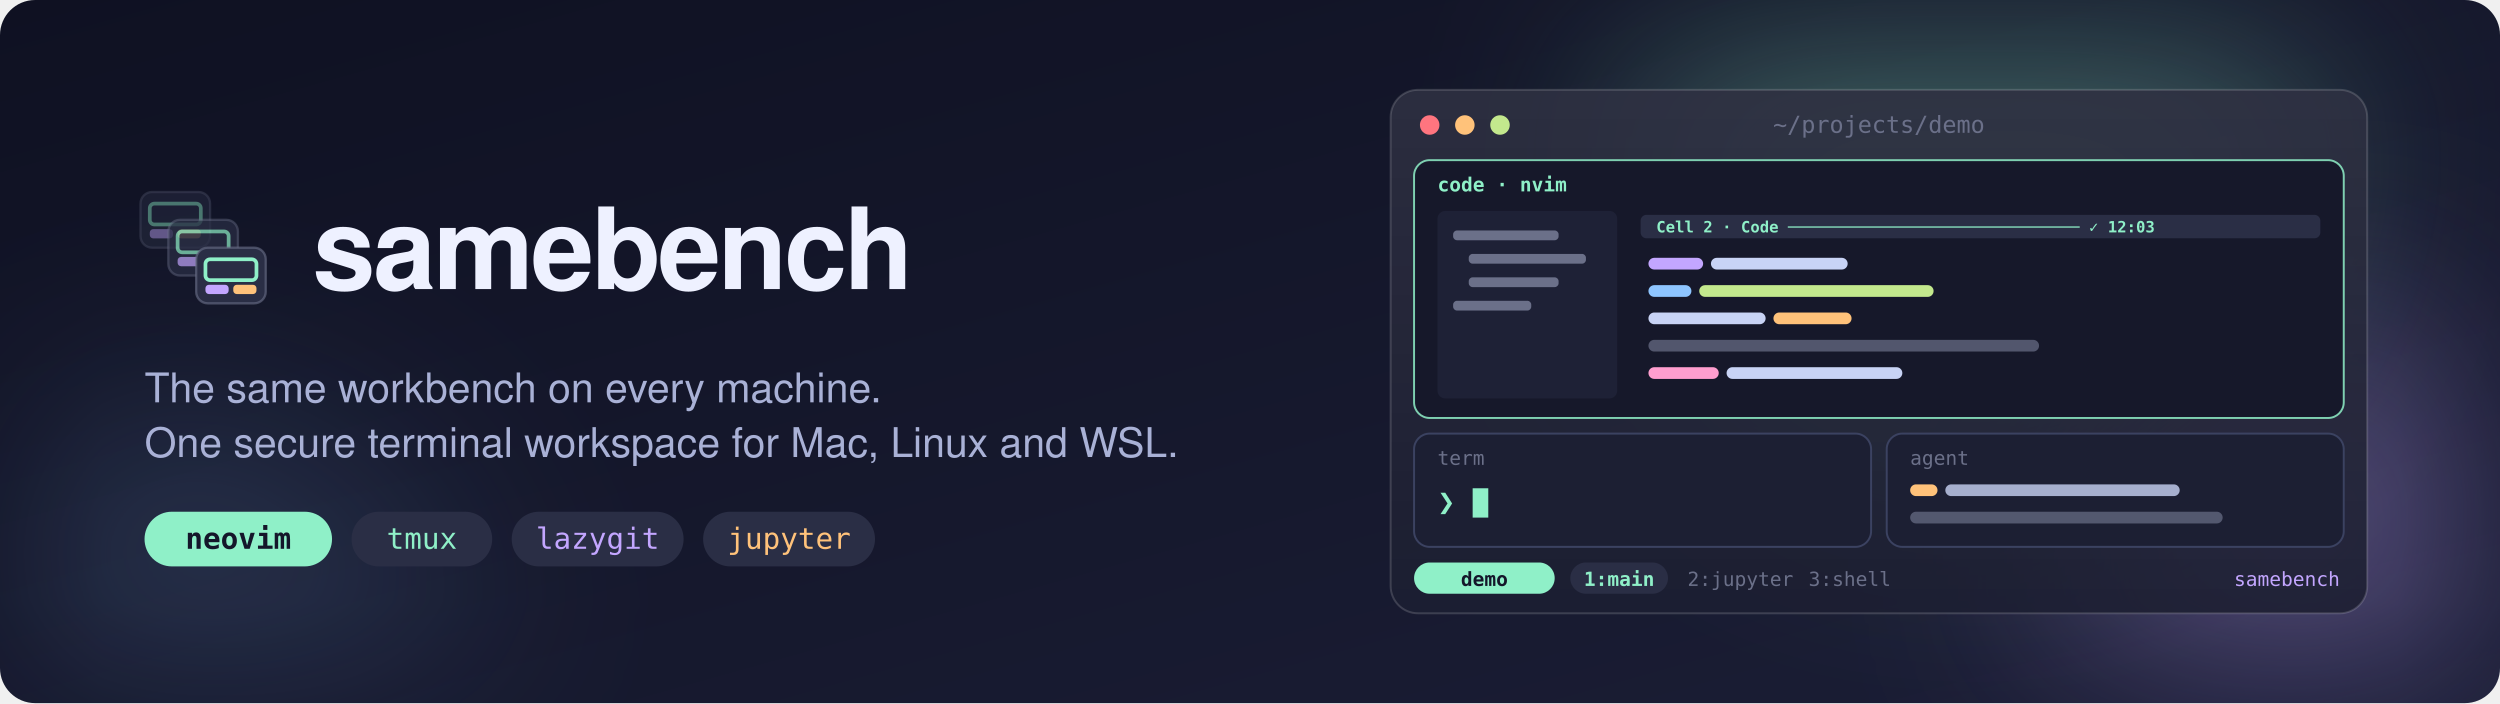
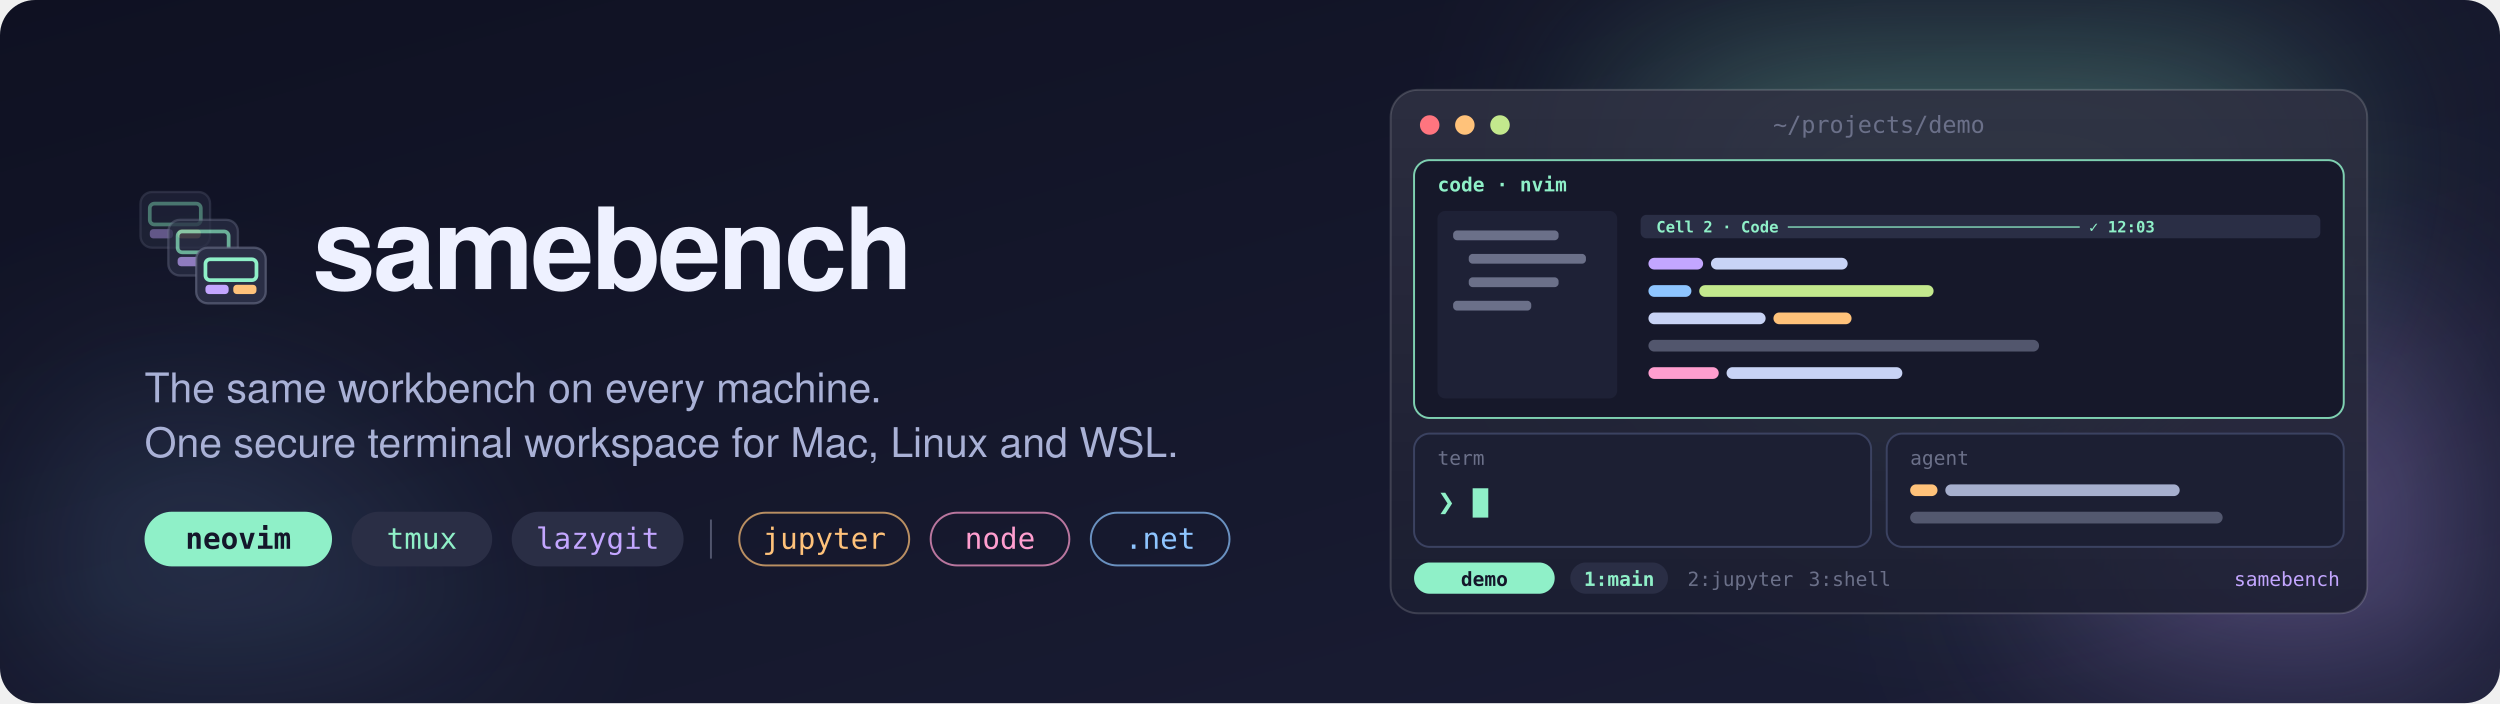
<svg xmlns="http://www.w3.org/2000/svg" width="1280" height="360" viewBox="0 0 1280 360" role="img" aria-labelledby="t d">
  <defs>
    <linearGradient id="bg" x1="0" y1="0" x2="1" y2="1">
      <stop offset="0" stop-color="#0f1122" />
      <stop offset="1" stop-color="#1b1e36" />
    </linearGradient>
    <filter id="blur" x="-50%" y="-50%" width="200%" height="200%">
      <feGaussianBlur stdDeviation="55" />
    </filter>
    <linearGradient id="glass" x1="0" y1="0" x2="0" y2="1">
      <stop offset="0" stop-color="#ffffff" stop-opacity="0.10" />
      <stop offset="1" stop-color="#ffffff" stop-opacity="0.03" />
    </linearGradient>
    <clipPath id="frame">
      <rect width="1280" height="360" rx="18" />
    </clipPath>
    <clipPath id="typed">
      <rect x="0" y="0" width="0" height="20">
        <animate attributeName="width" dur="7s" repeatCount="indefinite" calcMode="discrete" values="0;9;18;27;36;45;54;54;54;0" keyTimes="0;0.1;0.16;0.22;0.28;0.34;0.4;0.7;0.95;1" />
      </rect>
    </clipPath>
  </defs>
  <g clip-path="url(#frame)">
    <rect width="1280" height="360" fill="url(#bg)" />
    <circle cx="1010" cy="70" r="170" fill="#8ff0c8" opacity="0.32" filter="url(#blur)" />
    <circle cx="1210" cy="320" r="150" fill="#c3a6ff" opacity="0.32" filter="url(#blur)" />
    <circle cx="90" cy="360" r="150" fill="#8ec5ff" opacity="0.16" filter="url(#blur)" />
    <g transform="translate(104 128) scale(1.1875)">
      <g transform="translate(-27 -25)" opacity="0.45">
        <rect width="30" height="24" rx="5" fill="#2a2e45" stroke="#6b7089" stroke-opacity="0.6" />
        <rect x="4" y="5" width="22" height="9" rx="2" fill="none" stroke="#8ff0c8" stroke-width="1.6" />
        <rect x="4" y="16" width="10" height="4" rx="1.5" fill="#c3a6ff" />
        <rect x="16" y="16" width="10" height="4" rx="1.5" fill="#ffc27a" />
      </g>
      <g transform="translate(-15 -13)" opacity="0.7">
        <rect width="30" height="24" rx="5" fill="#2a2e45" stroke="#6b7089" stroke-opacity="0.6" />
        <rect x="4" y="5" width="22" height="9" rx="2" fill="none" stroke="#8ff0c8" stroke-width="1.6" />
        <rect x="4" y="16" width="10" height="4" rx="1.5" fill="#c3a6ff" />
        <rect x="16" y="16" width="10" height="4" rx="1.5" fill="#ffc27a" />
      </g>
      <g transform="translate(-3 -1)" opacity="1">
        <rect width="30" height="24" rx="5" fill="#2a2e45" stroke="#6b7089" stroke-opacity="0.6" />
        <rect x="4" y="5" width="22" height="9" rx="2" fill="none" stroke="#8ff0c8" stroke-width="1.6" />
        <rect x="4" y="16" width="10" height="4" rx="1.5" fill="#c3a6ff" />
        <rect x="16" y="16" width="10" height="4" rx="1.5" fill="#ffc27a" />
      </g>
    </g>
    <text x="160" y="148" font-family="-apple-system, 'Segoe UI', Helvetica, Arial, sans-serif" font-size="58" font-weight="700" fill="#eef1ff" letter-spacing="-1.5">samebench</text>
    <text x="74" y="206" font-family="-apple-system, 'Segoe UI', Helvetica, Arial, sans-serif" font-size="21" fill="#a9b1d6">The same workbench on every machine.</text>
    <text x="74" y="234" font-family="-apple-system, 'Segoe UI', Helvetica, Arial, sans-serif" font-size="21" fill="#a9b1d6">One secure terminal workspace for Mac, Linux and WSL.</text>
    <g font-family="ui-monospace, SFMono-Regular, Menlo, Consolas, monospace" font-size="15">
      <rect x="74" y="262" width="96" height="28" rx="14" fill="#8ff0c8" />
      <text x="122" y="281" text-anchor="middle" fill="#14162a" font-weight="700">neovim</text>
      <rect x="180" y="262" width="72" height="28" rx="14" fill="#2a2e45" />
      <text x="216" y="281" text-anchor="middle" fill="#8ff0c8">tmux</text>
      <rect x="262" y="262" width="88" height="28" rx="14" fill="#2a2e45" />
      <text x="306" y="281" text-anchor="middle" fill="#c3a6ff">lazygit</text>
-       <rect x="360" y="262" width="88" height="28" rx="14" fill="#2a2e45" />
-       <text x="404" y="281" text-anchor="middle" fill="#ffc27a">jupyter</text>
+       <line x1="364" y1="266" x2="364" y2="286" stroke="#6b7089" stroke-opacity="0.7" />
+       <rect x="378.5" y="262.5" width="87" height="27" rx="13.5" fill="none" stroke="#ffc27a" stroke-opacity="0.7" />
+       <text x="422" y="281" text-anchor="middle" fill="#ffc27a">jupyter</text>
+       <rect x="476.5" y="262.5" width="71" height="27" rx="13.5" fill="none" stroke="#ff9ecf" stroke-opacity="0.7" />
+       <text x="512" y="281" text-anchor="middle" fill="#ff9ecf">node</text>
+       <rect x="558.5" y="262.5" width="71" height="27" rx="13.5" fill="none" stroke="#8ec5ff" stroke-opacity="0.7" />
+       <text x="594" y="281" text-anchor="middle" fill="#8ec5ff">.net</text>
    </g>
    <g transform="translate(712 46)">
      <rect width="500" height="268" rx="14" fill="#14162a" opacity="0.86" />
      <rect width="500" height="268" rx="14" fill="url(#glass)" stroke="#ffffff" stroke-opacity="0.16" />
      <circle cx="20" cy="18" r="5" fill="#ff757f" />
      <circle cx="38" cy="18" r="5" fill="#ffc27a" />
      <circle cx="56" cy="18" r="5" fill="#c3e88d" />
      <text x="250" y="22" text-anchor="middle" font-family="ui-monospace, SFMono-Regular, Menlo, Consolas, monospace" font-size="12" fill="#6b7089">~/projects/demo</text>
      <rect x="12" y="36" width="476" height="132" rx="8" fill="#16182a" stroke="#8ff0c8" stroke-opacity="0.85" />
      <text x="24" y="52" font-family="ui-monospace, SFMono-Regular, Menlo, Consolas, monospace" font-size="10" fill="#8ff0c8" font-weight="700">code · nvim</text>
      <rect x="24" y="62" width="92" height="96" rx="4" fill="#1e2136" />
      <g fill="#6b7089">
        <rect x="32" y="72" width="54" height="5" rx="2" />
        <rect x="40" y="84" width="60" height="5" rx="2" />
        <rect x="40" y="96" width="46" height="5" rx="2" />
        <rect x="32" y="108" width="40" height="5" rx="2" />
      </g>
      <rect x="128" y="64" width="348" height="12" rx="3" fill="#2a2e45" />
      <text x="136" y="73" font-family="ui-monospace, SFMono-Regular, Menlo, Consolas, monospace" font-size="8" fill="#8ff0c8" font-weight="700">Cell 2 · Code ─────────────────────────────── ✓ 12:03</text>
      <g>
        <rect x="132" y="86" width="28" height="6" rx="3" fill="#c3a6ff" />
        <rect x="164" y="86" width="70" height="6" rx="3" fill="#c8d3f5" />
        <rect x="132" y="100" width="22" height="6" rx="3" fill="#8ec5ff" />
        <rect x="158" y="100" width="120" height="6" rx="3" fill="#c3e88d" />
        <rect x="132" y="114" width="60" height="6" rx="3" fill="#c8d3f5" />
        <rect x="196" y="114" width="40" height="6" rx="3" fill="#ffc27a" />
        <rect x="132" y="128" width="200" height="6" rx="3" fill="#6b7089" opacity="0.7" />
        <rect x="132" y="142" width="36" height="6" rx="3" fill="#ff9ecf" />
        <rect x="172" y="142" width="90" height="6" rx="3" fill="#c8d3f5" />
      </g>
      <rect x="12" y="176" width="234" height="58" rx="8" fill="#1c1f33" stroke="#3b4261" />
      <text x="24" y="192" font-family="ui-monospace, SFMono-Regular, Menlo, Consolas, monospace" font-size="10" fill="#6b7089">term</text>
      <text x="24" y="216" font-family="ui-monospace, SFMono-Regular, Menlo, Consolas, monospace" font-size="15" fill="#8ff0c8">❯</text>
      <g transform="translate(42 202)">
        <text y="14" clip-path="url(#typed)" font-family="ui-monospace, SFMono-Regular, Menlo, Consolas, monospace" font-size="15" fill="#eef1ff">dev -j</text>
        <rect x="0" y="2" width="8" height="15" fill="#8ff0c8">
          <animate attributeName="x" dur="7s" repeatCount="indefinite" calcMode="discrete" values="0;9;18;27;36;45;54;54;54;0" keyTimes="0;0.1;0.16;0.22;0.28;0.34;0.4;0.7;0.95;1" />
          <animate attributeName="opacity" dur="1s" repeatCount="indefinite" calcMode="discrete" values="1;0" />
        </rect>
      </g>
      <rect x="254" y="176" width="234" height="58" rx="8" fill="#1c1f33" stroke="#3b4261" />
      <text x="266" y="192" font-family="ui-monospace, SFMono-Regular, Menlo, Consolas, monospace" font-size="10" fill="#6b7089">agent</text>
      <g>
        <rect x="266" y="202" width="14" height="6" rx="3" fill="#ffc27a" />
        <rect x="284" y="202" width="120" height="6" rx="3" fill="#c8d3f5" opacity="0.8" />
        <rect x="266" y="216" width="160" height="6" rx="3" fill="#6b7089" opacity="0.7" />
      </g>
      <g font-family="ui-monospace, SFMono-Regular, Menlo, Consolas, monospace" font-size="10">
        <rect x="12" y="242" width="72" height="16" rx="8" fill="#8ff0c8" />
        <text x="48" y="254" text-anchor="middle" fill="#14162a" font-weight="700">demo</text>
        <rect x="92" y="242" width="50" height="16" rx="8" fill="#2a2e45" />
        <text x="117" y="254" text-anchor="middle" fill="#8ff0c8" font-weight="700">1:main</text>
        <text x="152" y="254" fill="#6b7089">2:jupyter</text>
        <text x="214" y="254" fill="#6b7089">3:shell</text>
        <text x="486" y="254" text-anchor="end" fill="#c3a6ff">samebench</text>
      </g>
    </g>
  </g>
</svg>
